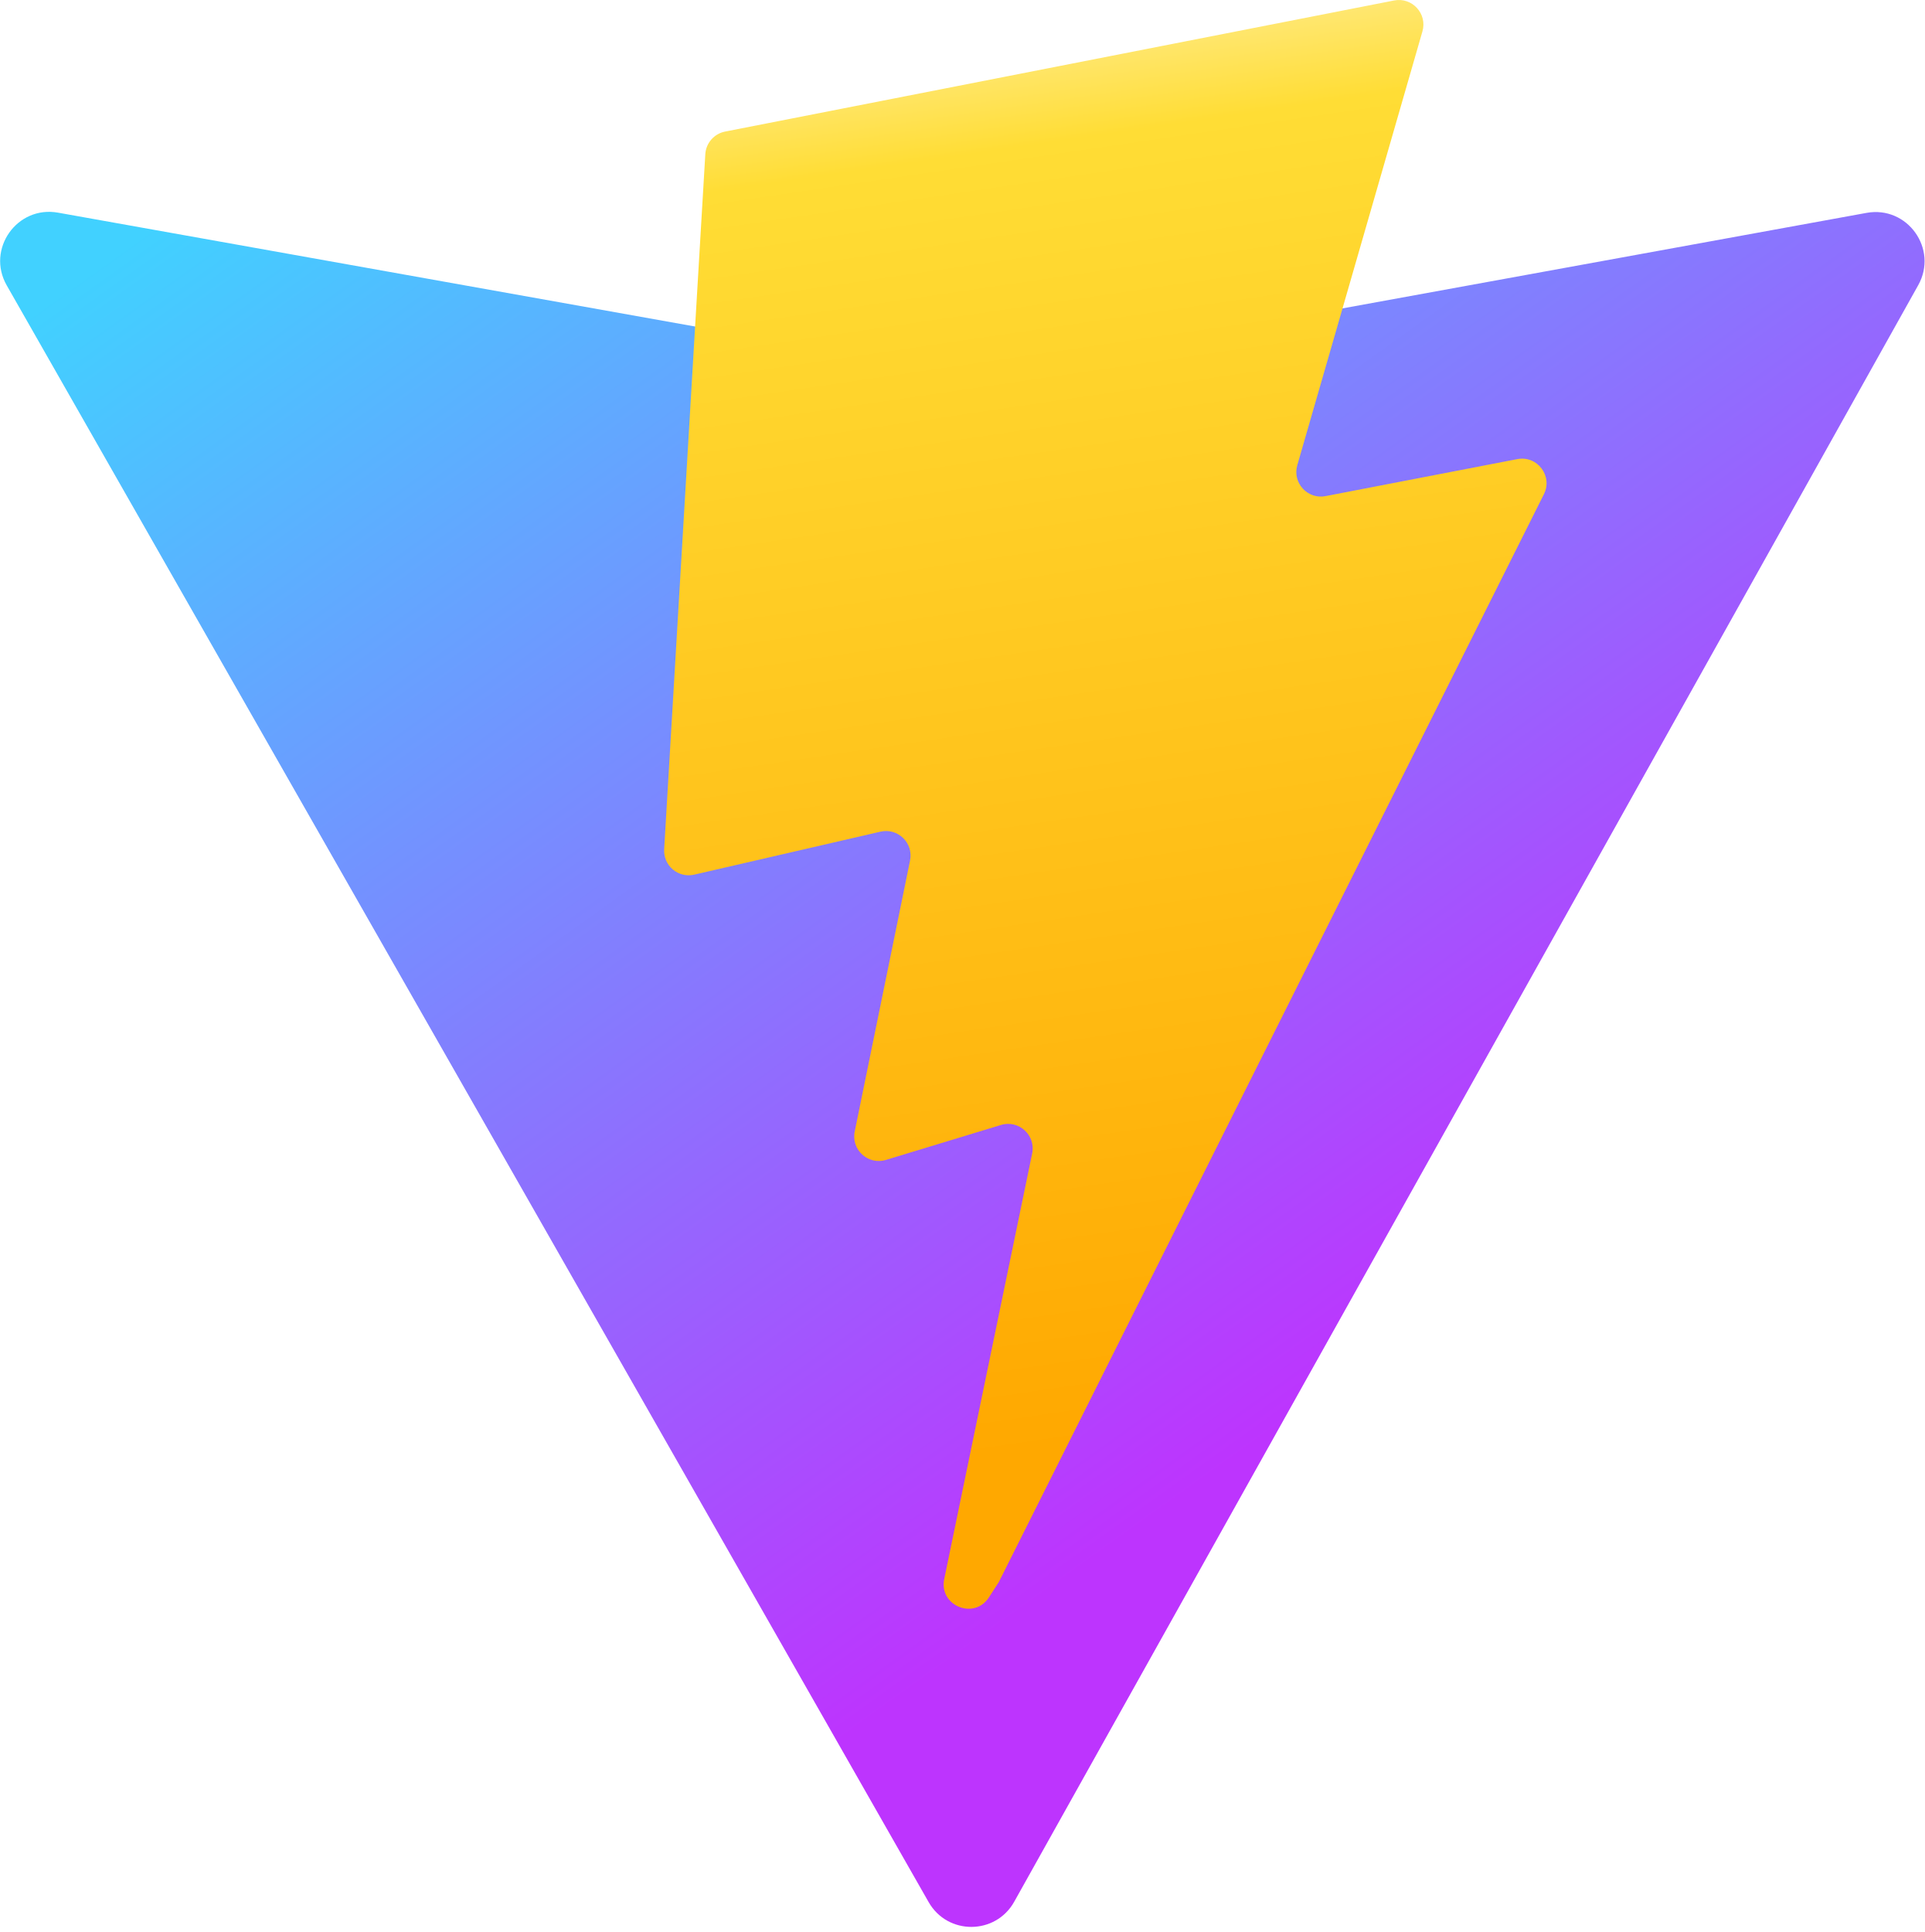
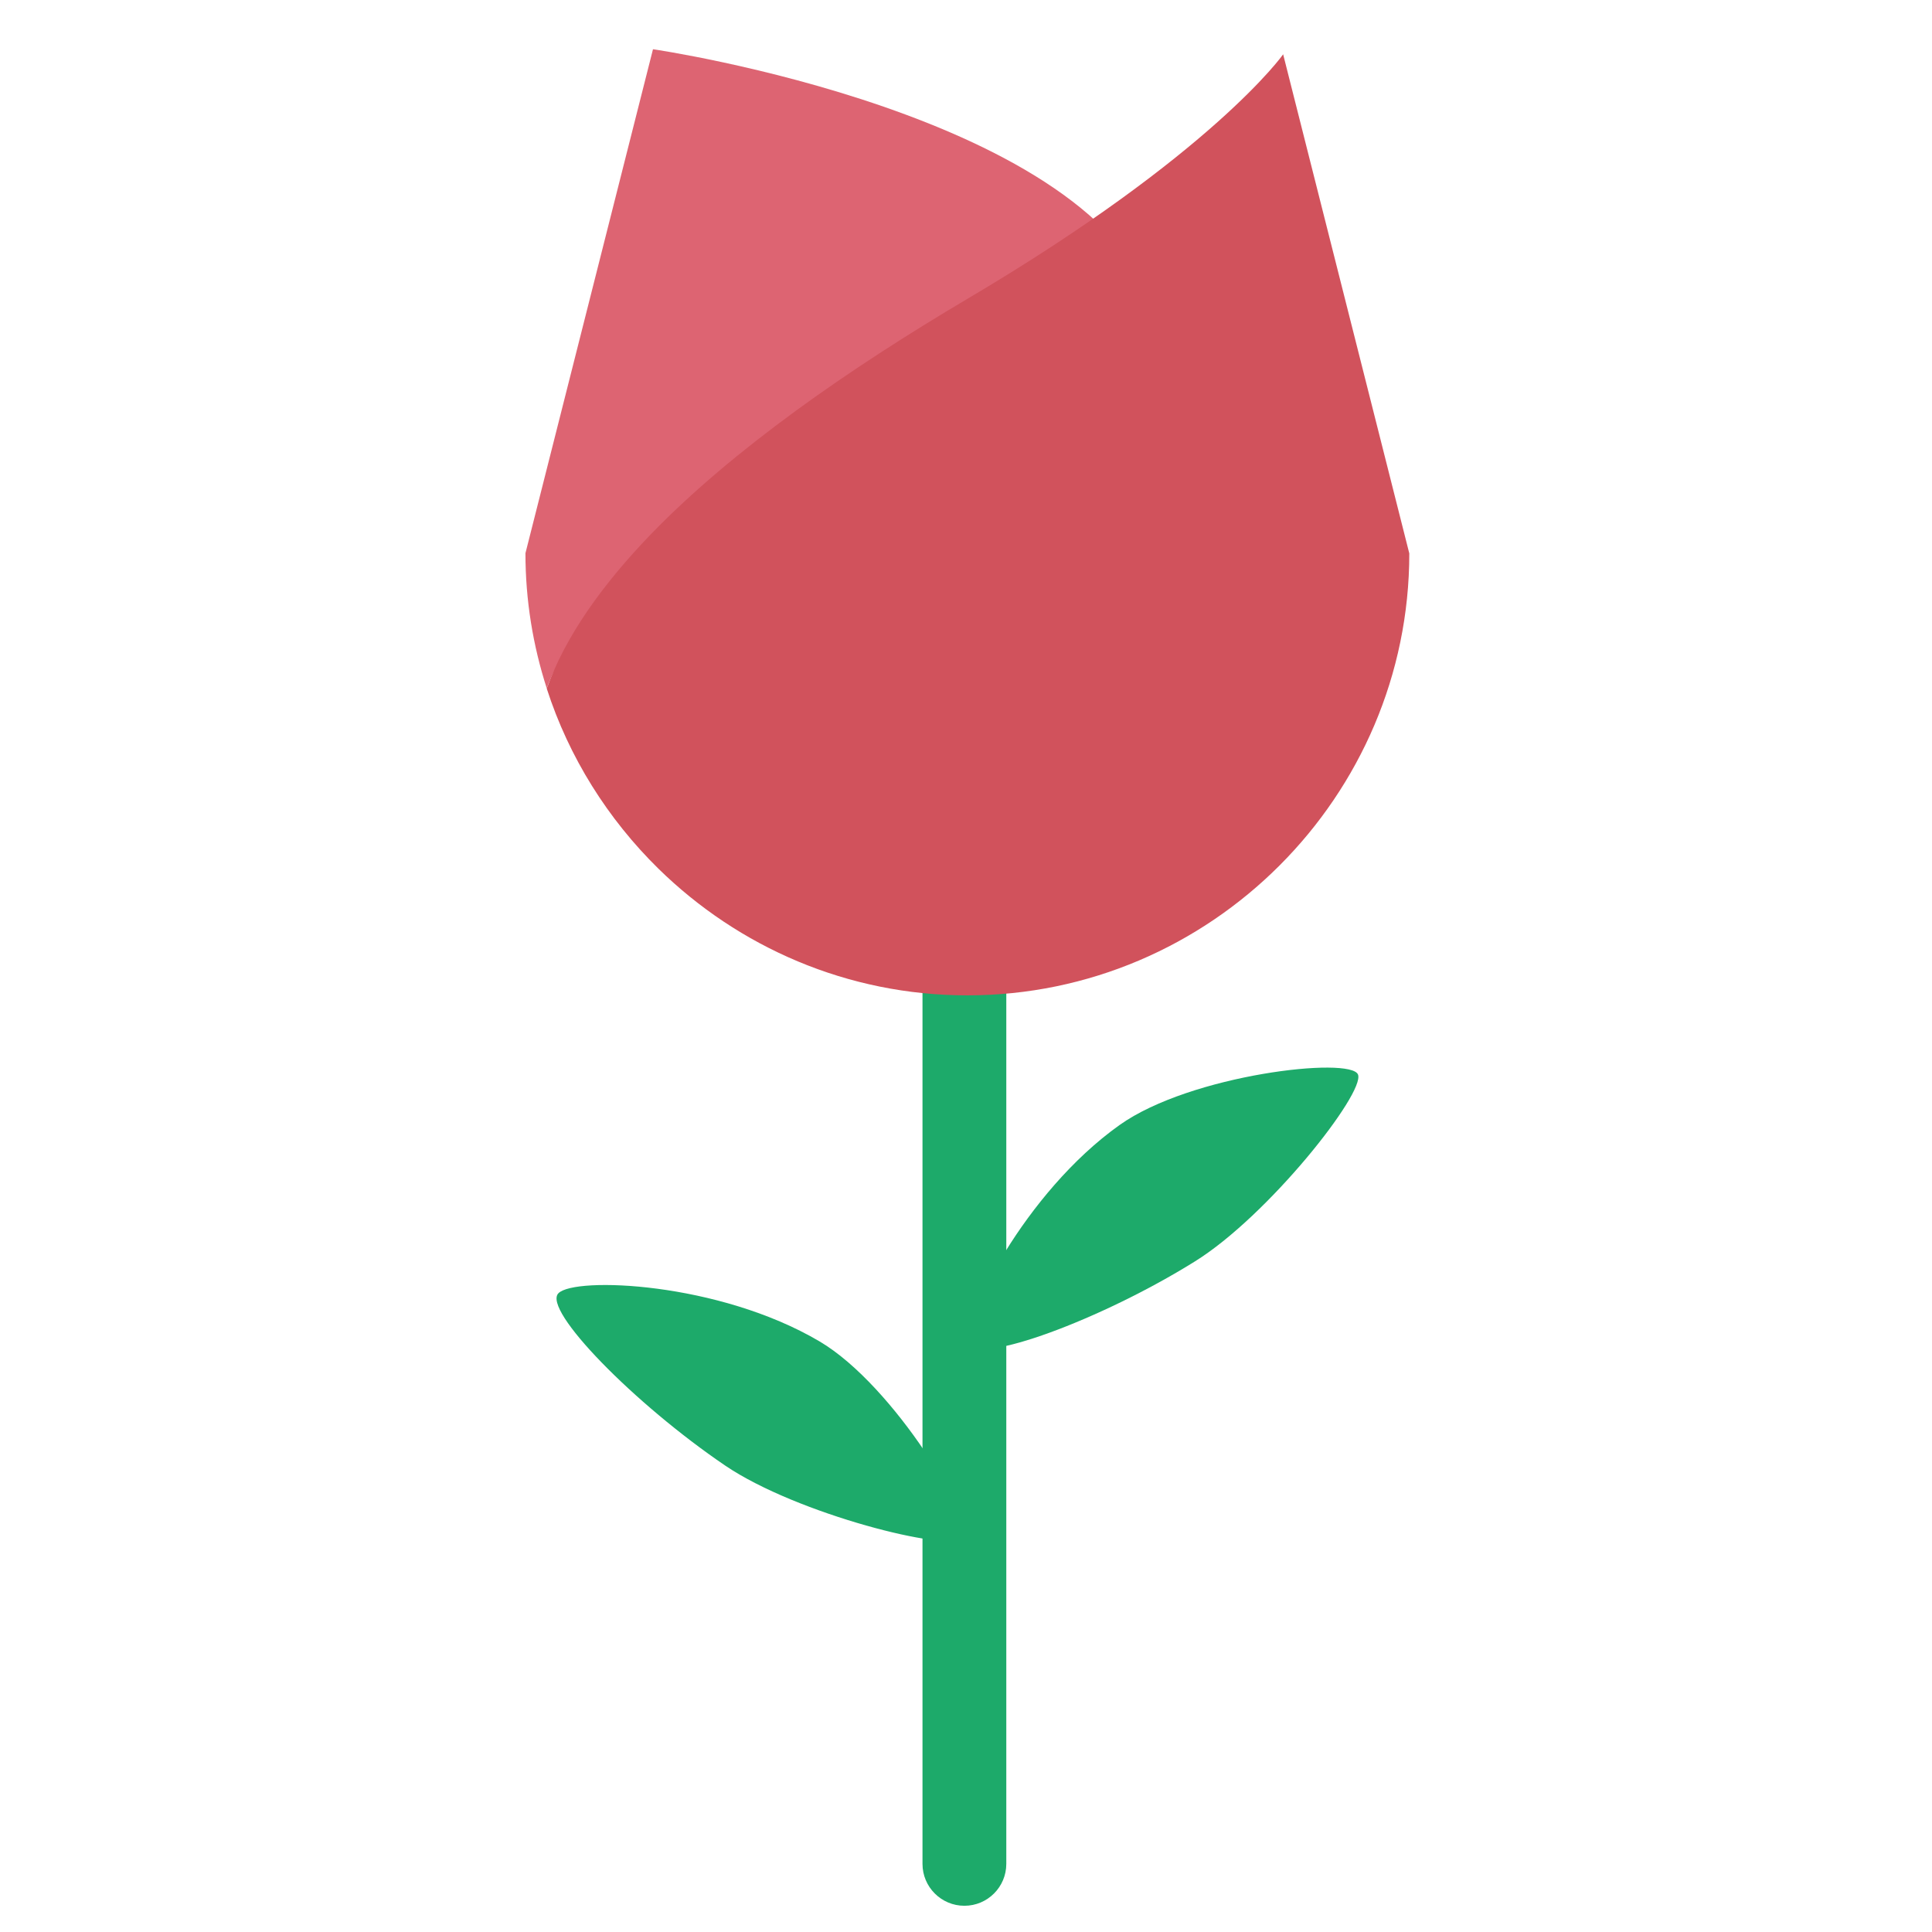
- <svg xmlns="http://www.w3.org/2000/svg" aria-hidden="true" role="img" class="iconify iconify--logos" width="31.88" height="32" preserveAspectRatio="xMidYMid meet" viewBox="0 0 256 257">
-   <defs>
-     <linearGradient id="IconifyId1813088fe1fbc01fb466" x1="-.828%" x2="57.636%" y1="7.652%" y2="78.411%">
-       <stop offset="0%" stop-color="#41D1FF" />
-       <stop offset="100%" stop-color="#BD34FE" />
-     </linearGradient>
-     <linearGradient id="IconifyId1813088fe1fbc01fb467" x1="43.376%" x2="50.316%" y1="2.242%" y2="89.03%">
-       <stop offset="0%" stop-color="#FFEA83" />
-       <stop offset="8.333%" stop-color="#FFDD35" />
-       <stop offset="100%" stop-color="#FFA800" />
-     </linearGradient>
-   </defs>
-   <path fill="url(#IconifyId1813088fe1fbc01fb466)" d="M255.153 37.938L134.897 252.976c-2.483 4.44-8.862 4.466-11.382.048L.875 37.958c-2.746-4.814 1.371-10.646 6.827-9.67l120.385 21.517a6.537 6.537 0 0 0 2.322-.004l117.867-21.483c5.438-.991 9.574 4.796 6.877 9.62Z" />
-   <path fill="url(#IconifyId1813088fe1fbc01fb467)" d="M185.432.063L96.44 17.501a3.268 3.268 0 0 0-2.634 3.014l-5.474 92.456a3.268 3.268 0 0 0 3.997 3.378l24.777-5.718c2.318-.535 4.413 1.507 3.936 3.838l-7.361 36.047c-.495 2.426 1.782 4.5 4.151 3.78l15.304-4.649c2.372-.72 4.652 1.36 4.15 3.788l-11.698 56.621c-.732 3.542 3.979 5.473 5.943 2.437l1.313-2.028l72.516-144.72c1.215-2.423-.88-5.186-3.54-4.672l-25.505 4.922c-2.396.462-4.435-1.77-3.759-4.114l16.646-57.705c.677-2.35-1.37-4.583-3.769-4.113Z" />
+ <svg xmlns="http://www.w3.org/2000/svg" width="800px" height="800px" viewBox="0 0 1024 1024" class="icon" version="1.1">
+   <path d="M 511.15 1010.1 c -12.258 0 -22.209 -9.952 -22.209 -22.209 V 443.821 c 0 -12.258 9.952 -22.209 22.209 -22.209 c 12.258 0 22.209 9.952 22.209 22.209 v 544.07 c 0 12.258 -9.952 22.209 -22.209 22.209 Z" fill="#1daa6a" />
+   <path d="M 346.097 26.09 l -67.599 267.12 c 0 25.001 4.005 49.031 11.287 71.604 c 9.83 -27.549 34.953 -48.545 60.681 -75.245 c 43.569 -45.026 199.763 -86.168 262.751 -123.426 c -30.341 -105.586 -267.12 -140.052 -267.12 -140.052 Z" fill="#dd6472" />
+   <path d="M 512.971 158.254 c -62.987 37.258 -124.518 79.978 -168.087 125.004 c -25.729 26.7 -45.268 54.128 -55.099 81.677 c 11.772 36.53 32.404 69.177 59.225 95.513 c 42.356 41.506 100.124 67.114 163.718 67.114 c 128.887 0 234.23 -105.464 234.23 -234.23 l -66.871 -264.571 c 0.243 -0.121 -37.258 52.793 -167.117 129.494 Z" fill="#d1525c" />
+   <path d="M 513.578 712.155 c -4.49 -11.408 29.127 -79.857 79.857 -115.902 c 37.744 -26.821 122.576 -36.409 126.339 -26.7 s -47.453 74.881 -86.653 99.154 c -49.516 30.826 -114.93 54.856 -119.542 43.448 Z" fill="#1daa6a" />
+   <path d="M 295.973 685.454 c 8.617 -8.86 84.833 -6.068 138.354 25.486 c 39.928 23.544 83.376 96.969 76.095 104.372 s -87.745 -12.622 -125.974 -38.472 c -48.302 -32.768 -97.09 -82.648 -88.474 -91.386 Z" fill="#1daa6a" />
</svg>
